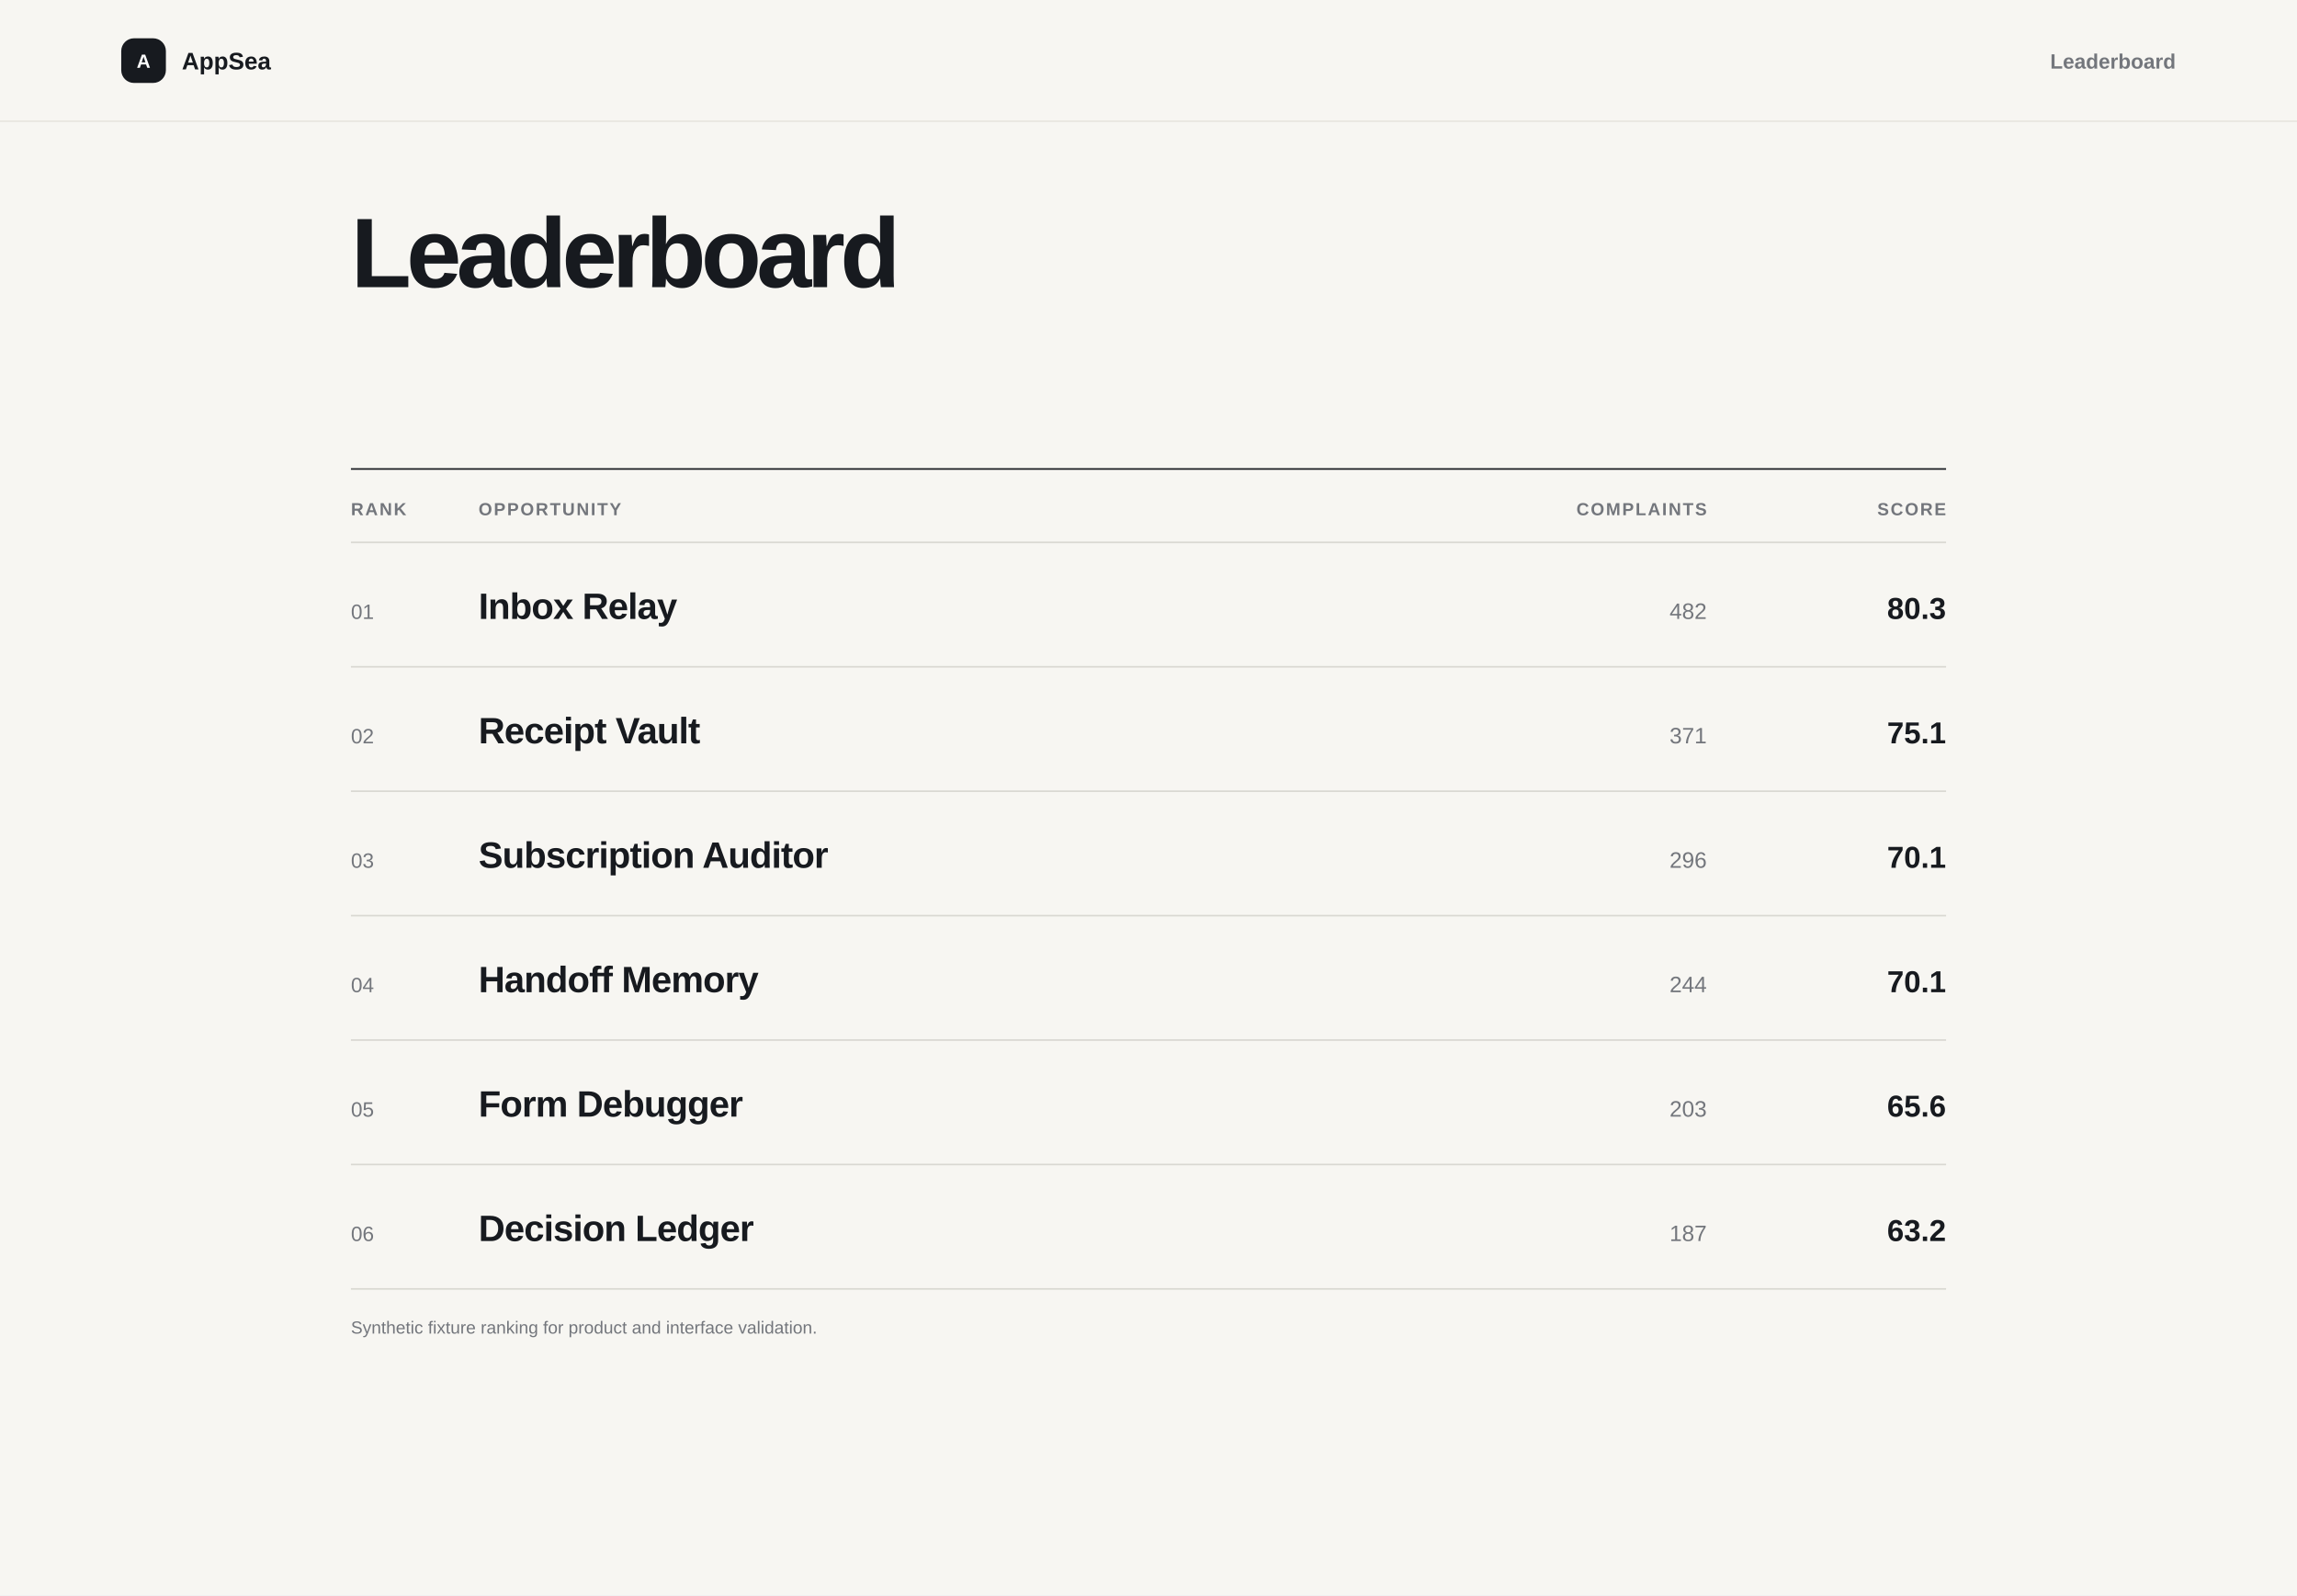
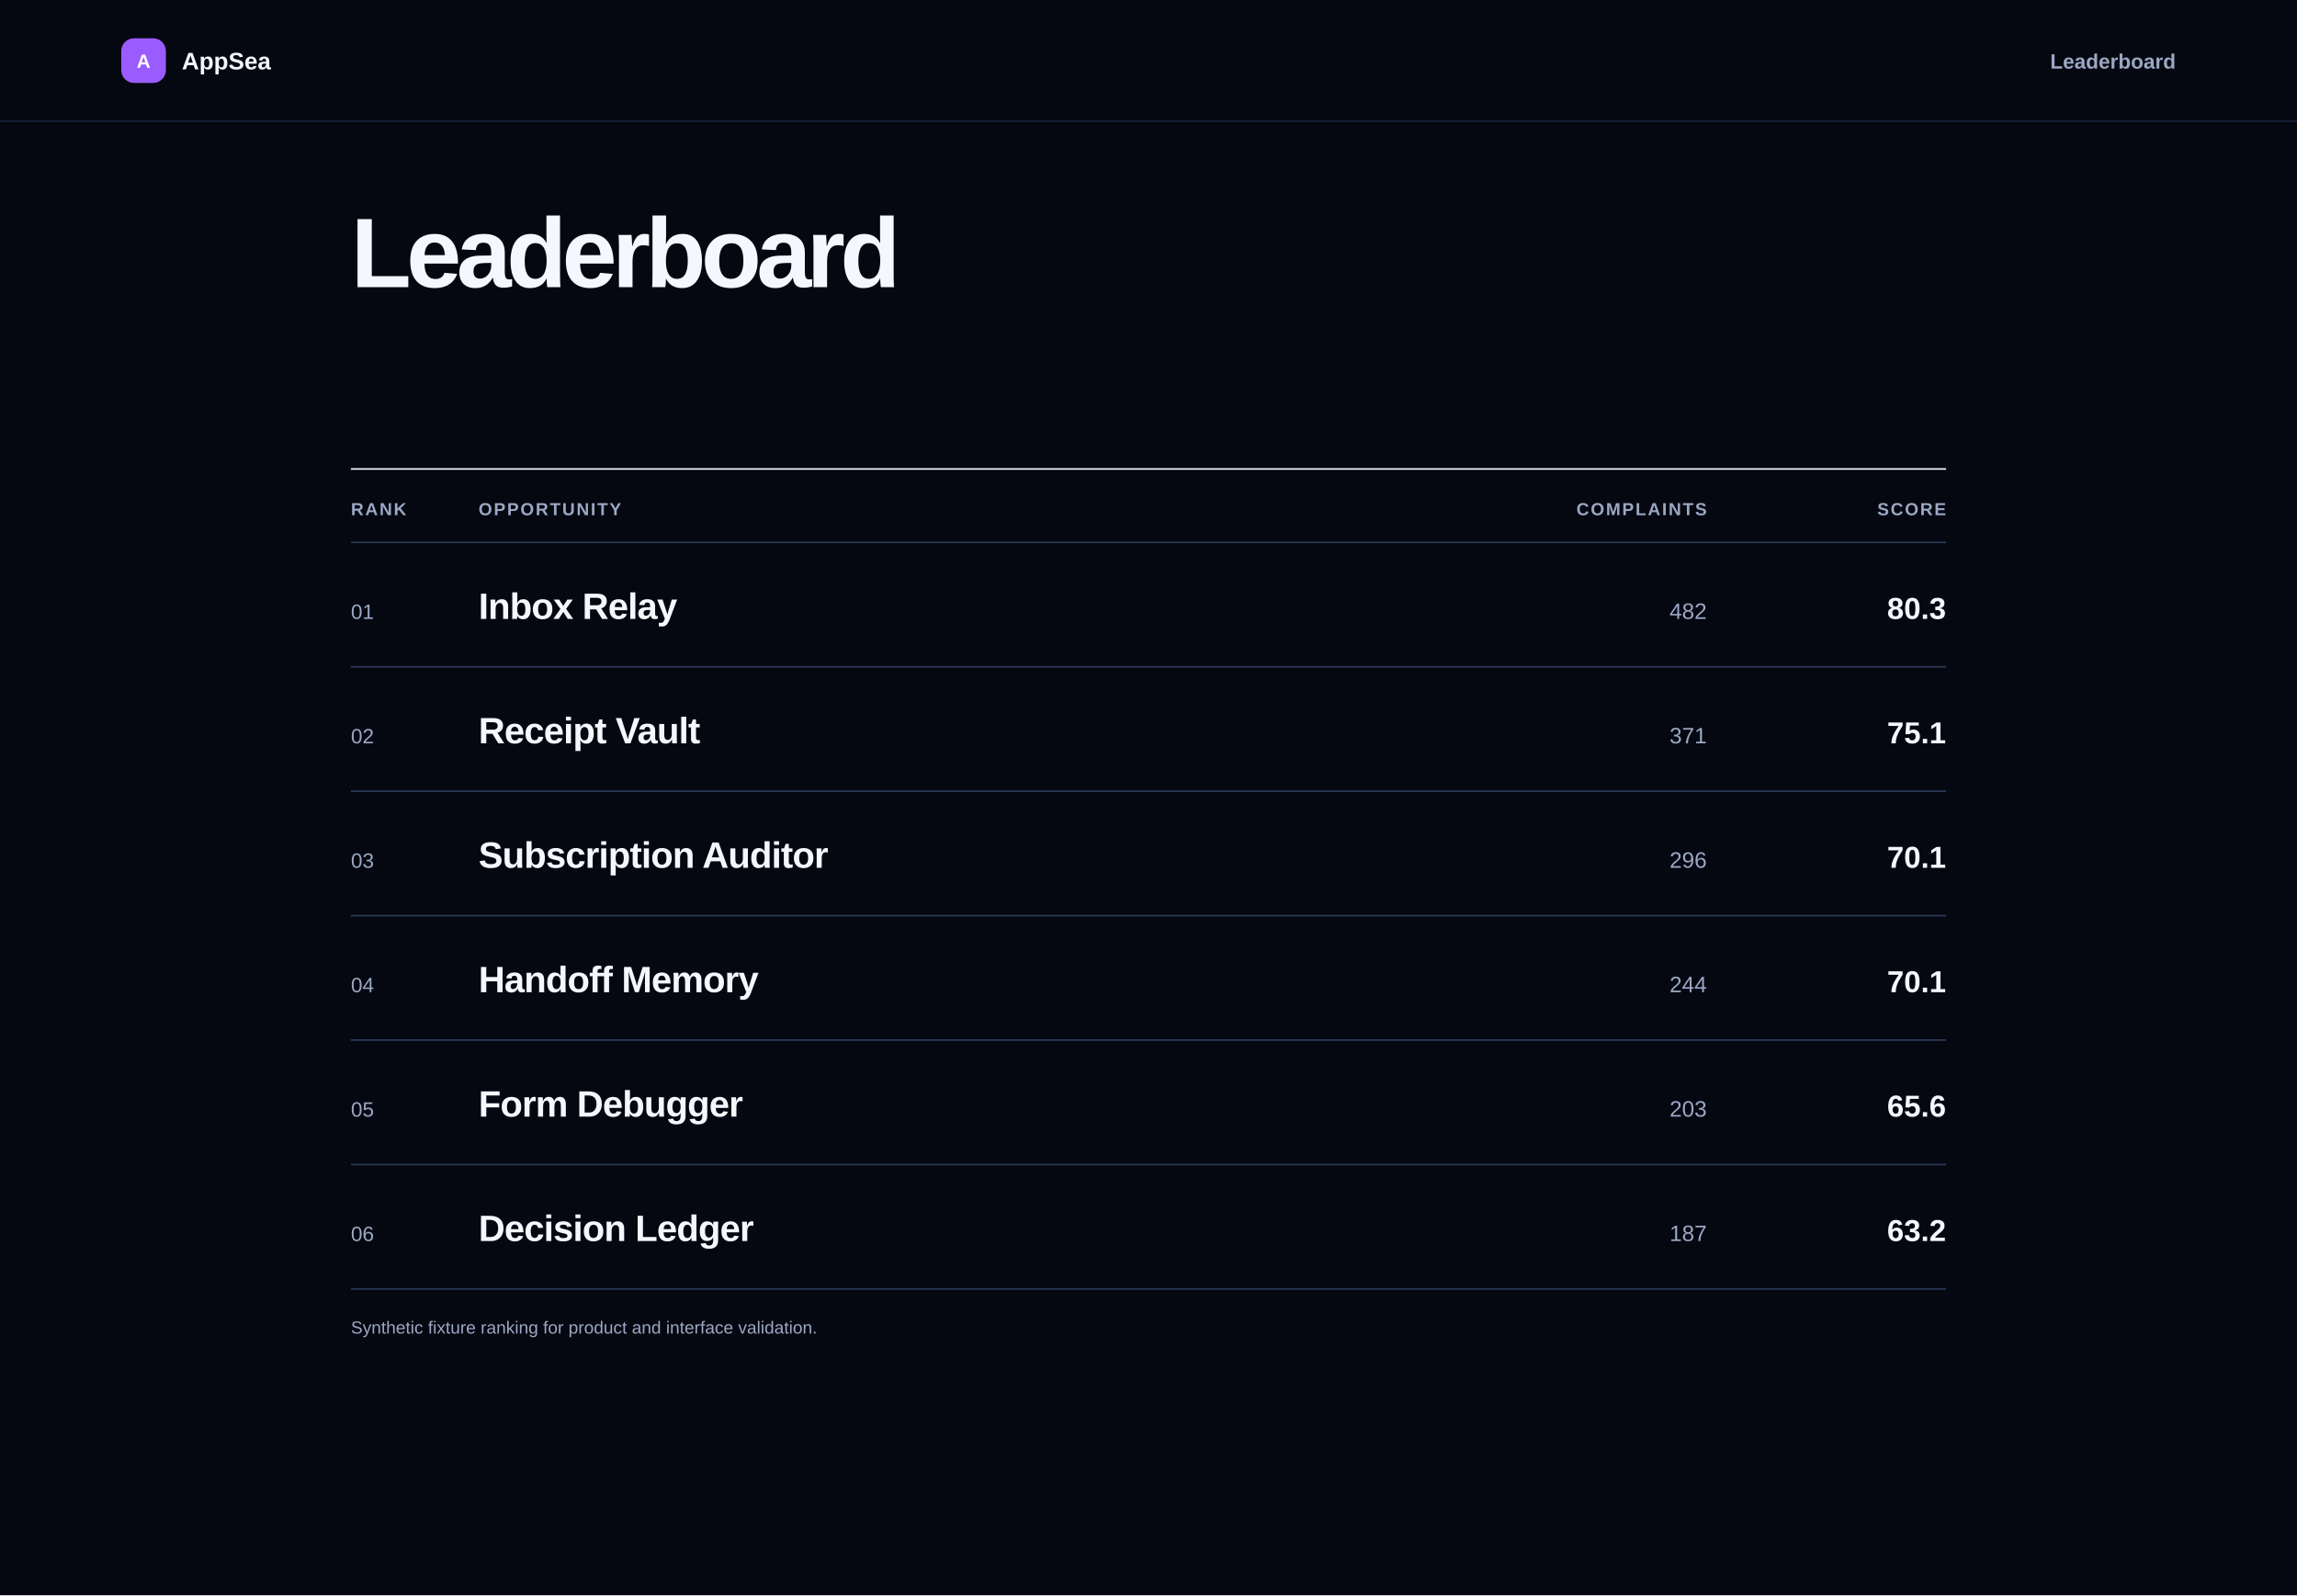
<svg xmlns="http://www.w3.org/2000/svg" width="1440" height="1000" viewBox="0 0 1440 1000">
-   <rect width="1440" height="1000" fill="#f7f6f2" />
-   <line x1="0" y1="76" x2="1440" y2="76" stroke="#e8e6df" stroke-width="1" />
-   <rect x="76" y="24.0" width="28" height="28" rx="8" fill="#171a1f" />
+   <rect width="1440" height="1000" fill="#050711" />
+   <line x1="0" y1="76" x2="1440" y2="76" stroke="#18243a" stroke-width="1" />
+   <rect x="76" y="24.0" width="28" height="28" rx="8" fill="#9b5cff" />
  <text x="90.0" y="42.5" font-family="Arial, Helvetica, sans-serif" font-size="12" font-weight="700" fill="#ffffff" text-anchor="middle" letter-spacing="0">A</text>
-   <text x="114" y="43.5" font-family="Arial, Helvetica, sans-serif" font-size="15" font-weight="700" fill="#171a1f" text-anchor="start" letter-spacing="0">AppSea</text>
-   <text x="1364" y="43.0" font-family="Arial, Helvetica, sans-serif" font-size="13" font-weight="600" fill="#73767c" text-anchor="end" letter-spacing="0">Leaderboard</text>
-   <text x="220" y="180" font-family="Arial, Helvetica, sans-serif" font-size="62" font-weight="650" fill="#171a1f" text-anchor="start" letter-spacing="-3.1">Leaderboard</text>
-   <line x1="220" y1="294" x2="1220" y2="294" stroke="#171a1f" stroke-width="1" />
-   <text x="220" y="323" font-family="Arial, Helvetica, sans-serif" font-size="11" font-weight="700" fill="#73767c" text-anchor="start" letter-spacing="1.0">RANK</text>
-   <text x="300" y="323" font-family="Arial, Helvetica, sans-serif" font-size="11" font-weight="700" fill="#73767c" text-anchor="start" letter-spacing="1.0">OPPORTUNITY</text>
-   <text x="1070" y="323" font-family="Arial, Helvetica, sans-serif" font-size="11" font-weight="700" fill="#73767c" text-anchor="end" letter-spacing="1.0">COMPLAINTS</text>
-   <text x="1220" y="323" font-family="Arial, Helvetica, sans-serif" font-size="11" font-weight="700" fill="#73767c" text-anchor="end" letter-spacing="1.0">SCORE</text>
-   <line x1="220" y1="340" x2="1220" y2="340" stroke="#d9d8d2" stroke-width="1" />
-   <text x="220" y="388" font-family="Arial, Helvetica, sans-serif" font-size="13" font-weight="400" fill="#73767c" text-anchor="start" letter-spacing="0">01</text>
-   <text x="300" y="388" font-family="Arial, Helvetica, sans-serif" font-size="23" font-weight="600" fill="#171a1f" text-anchor="start" letter-spacing="-0.45">Inbox Relay</text>
-   <text x="1070" y="388" font-family="Arial, Helvetica, sans-serif" font-size="14" font-weight="400" fill="#73767c" text-anchor="end" letter-spacing="0">482</text>
-   <text x="1220" y="388" font-family="Arial, Helvetica, sans-serif" font-size="19" font-weight="650" fill="#171a1f" text-anchor="end" letter-spacing="0">80.3</text>
-   <line x1="220" y1="418" x2="1220" y2="418" stroke="#d9d8d2" stroke-width="1" />
-   <text x="220" y="466" font-family="Arial, Helvetica, sans-serif" font-size="13" font-weight="400" fill="#73767c" text-anchor="start" letter-spacing="0">02</text>
-   <text x="300" y="466" font-family="Arial, Helvetica, sans-serif" font-size="23" font-weight="600" fill="#171a1f" text-anchor="start" letter-spacing="-0.45">Receipt Vault</text>
-   <text x="1070" y="466" font-family="Arial, Helvetica, sans-serif" font-size="14" font-weight="400" fill="#73767c" text-anchor="end" letter-spacing="0">371</text>
-   <text x="1220" y="466" font-family="Arial, Helvetica, sans-serif" font-size="19" font-weight="650" fill="#171a1f" text-anchor="end" letter-spacing="0">75.1</text>
-   <line x1="220" y1="496" x2="1220" y2="496" stroke="#d9d8d2" stroke-width="1" />
-   <text x="220" y="544" font-family="Arial, Helvetica, sans-serif" font-size="13" font-weight="400" fill="#73767c" text-anchor="start" letter-spacing="0">03</text>
-   <text x="300" y="544" font-family="Arial, Helvetica, sans-serif" font-size="23" font-weight="600" fill="#171a1f" text-anchor="start" letter-spacing="-0.45">Subscription Auditor</text>
-   <text x="1070" y="544" font-family="Arial, Helvetica, sans-serif" font-size="14" font-weight="400" fill="#73767c" text-anchor="end" letter-spacing="0">296</text>
-   <text x="1220" y="544" font-family="Arial, Helvetica, sans-serif" font-size="19" font-weight="650" fill="#171a1f" text-anchor="end" letter-spacing="0">70.1</text>
-   <line x1="220" y1="574" x2="1220" y2="574" stroke="#d9d8d2" stroke-width="1" />
-   <text x="220" y="622" font-family="Arial, Helvetica, sans-serif" font-size="13" font-weight="400" fill="#73767c" text-anchor="start" letter-spacing="0">04</text>
-   <text x="300" y="622" font-family="Arial, Helvetica, sans-serif" font-size="23" font-weight="600" fill="#171a1f" text-anchor="start" letter-spacing="-0.45">Handoff Memory</text>
-   <text x="1070" y="622" font-family="Arial, Helvetica, sans-serif" font-size="14" font-weight="400" fill="#73767c" text-anchor="end" letter-spacing="0">244</text>
-   <text x="1220" y="622" font-family="Arial, Helvetica, sans-serif" font-size="19" font-weight="650" fill="#171a1f" text-anchor="end" letter-spacing="0">70.1</text>
-   <line x1="220" y1="652" x2="1220" y2="652" stroke="#d9d8d2" stroke-width="1" />
-   <text x="220" y="700" font-family="Arial, Helvetica, sans-serif" font-size="13" font-weight="400" fill="#73767c" text-anchor="start" letter-spacing="0">05</text>
-   <text x="300" y="700" font-family="Arial, Helvetica, sans-serif" font-size="23" font-weight="600" fill="#171a1f" text-anchor="start" letter-spacing="-0.45">Form Debugger</text>
-   <text x="1070" y="700" font-family="Arial, Helvetica, sans-serif" font-size="14" font-weight="400" fill="#73767c" text-anchor="end" letter-spacing="0">203</text>
-   <text x="1220" y="700" font-family="Arial, Helvetica, sans-serif" font-size="19" font-weight="650" fill="#171a1f" text-anchor="end" letter-spacing="0">65.6</text>
-   <line x1="220" y1="730" x2="1220" y2="730" stroke="#d9d8d2" stroke-width="1" />
-   <text x="220" y="778" font-family="Arial, Helvetica, sans-serif" font-size="13" font-weight="400" fill="#73767c" text-anchor="start" letter-spacing="0">06</text>
-   <text x="300" y="778" font-family="Arial, Helvetica, sans-serif" font-size="23" font-weight="600" fill="#171a1f" text-anchor="start" letter-spacing="-0.45">Decision Ledger</text>
-   <text x="1070" y="778" font-family="Arial, Helvetica, sans-serif" font-size="14" font-weight="400" fill="#73767c" text-anchor="end" letter-spacing="0">187</text>
-   <text x="1220" y="778" font-family="Arial, Helvetica, sans-serif" font-size="19" font-weight="650" fill="#171a1f" text-anchor="end" letter-spacing="0">63.2</text>
-   <line x1="220" y1="808" x2="1220" y2="808" stroke="#d9d8d2" stroke-width="1" />
-   <text x="220" y="836" font-family="Arial, Helvetica, sans-serif" font-size="11" font-weight="400" fill="#73767c" text-anchor="start" letter-spacing="0">Synthetic fixture ranking for product and interface validation.</text>
+   <text x="114" y="43.5" font-family="Arial, Helvetica, sans-serif" font-size="15" font-weight="700" fill="#f5f7ff" text-anchor="start" letter-spacing="0">AppSea</text>
+   <text x="1364" y="43.0" font-family="Arial, Helvetica, sans-serif" font-size="13" font-weight="600" fill="#9ba8c3" text-anchor="end" letter-spacing="0">Leaderboard</text>
+   <text x="220" y="180" font-family="Arial, Helvetica, sans-serif" font-size="62" font-weight="650" fill="#f5f7ff" text-anchor="start" letter-spacing="-3.1">Leaderboard</text>
+   <line x1="220" y1="294" x2="1220" y2="294" stroke="#f5f7ff" stroke-width="1" />
+   <text x="220" y="323" font-family="Arial, Helvetica, sans-serif" font-size="11" font-weight="700" fill="#9ba8c3" text-anchor="start" letter-spacing="1.0">RANK</text>
+   <text x="300" y="323" font-family="Arial, Helvetica, sans-serif" font-size="11" font-weight="700" fill="#9ba8c3" text-anchor="start" letter-spacing="1.0">OPPORTUNITY</text>
+   <text x="1070" y="323" font-family="Arial, Helvetica, sans-serif" font-size="11" font-weight="700" fill="#9ba8c3" text-anchor="end" letter-spacing="1.0">COMPLAINTS</text>
+   <text x="1220" y="323" font-family="Arial, Helvetica, sans-serif" font-size="11" font-weight="700" fill="#9ba8c3" text-anchor="end" letter-spacing="1.0">SCORE</text>
+   <line x1="220" y1="340" x2="1220" y2="340" stroke="#2a3854" stroke-width="1" />
+   <text x="220" y="388" font-family="Arial, Helvetica, sans-serif" font-size="13" font-weight="400" fill="#9ba8c3" text-anchor="start" letter-spacing="0">01</text>
+   <text x="300" y="388" font-family="Arial, Helvetica, sans-serif" font-size="23" font-weight="600" fill="#f5f7ff" text-anchor="start" letter-spacing="-0.45">Inbox Relay</text>
+   <text x="1070" y="388" font-family="Arial, Helvetica, sans-serif" font-size="14" font-weight="400" fill="#9ba8c3" text-anchor="end" letter-spacing="0">482</text>
+   <text x="1220" y="388" font-family="Arial, Helvetica, sans-serif" font-size="19" font-weight="650" fill="#f5f7ff" text-anchor="end" letter-spacing="0">80.3</text>
+   <line x1="220" y1="418" x2="1220" y2="418" stroke="#2a3854" stroke-width="1" />
+   <text x="220" y="466" font-family="Arial, Helvetica, sans-serif" font-size="13" font-weight="400" fill="#9ba8c3" text-anchor="start" letter-spacing="0">02</text>
+   <text x="300" y="466" font-family="Arial, Helvetica, sans-serif" font-size="23" font-weight="600" fill="#f5f7ff" text-anchor="start" letter-spacing="-0.45">Receipt Vault</text>
+   <text x="1070" y="466" font-family="Arial, Helvetica, sans-serif" font-size="14" font-weight="400" fill="#9ba8c3" text-anchor="end" letter-spacing="0">371</text>
+   <text x="1220" y="466" font-family="Arial, Helvetica, sans-serif" font-size="19" font-weight="650" fill="#f5f7ff" text-anchor="end" letter-spacing="0">75.1</text>
+   <line x1="220" y1="496" x2="1220" y2="496" stroke="#2a3854" stroke-width="1" />
+   <text x="220" y="544" font-family="Arial, Helvetica, sans-serif" font-size="13" font-weight="400" fill="#9ba8c3" text-anchor="start" letter-spacing="0">03</text>
+   <text x="300" y="544" font-family="Arial, Helvetica, sans-serif" font-size="23" font-weight="600" fill="#f5f7ff" text-anchor="start" letter-spacing="-0.45">Subscription Auditor</text>
+   <text x="1070" y="544" font-family="Arial, Helvetica, sans-serif" font-size="14" font-weight="400" fill="#9ba8c3" text-anchor="end" letter-spacing="0">296</text>
+   <text x="1220" y="544" font-family="Arial, Helvetica, sans-serif" font-size="19" font-weight="650" fill="#f5f7ff" text-anchor="end" letter-spacing="0">70.1</text>
+   <line x1="220" y1="574" x2="1220" y2="574" stroke="#2a3854" stroke-width="1" />
+   <text x="220" y="622" font-family="Arial, Helvetica, sans-serif" font-size="13" font-weight="400" fill="#9ba8c3" text-anchor="start" letter-spacing="0">04</text>
+   <text x="300" y="622" font-family="Arial, Helvetica, sans-serif" font-size="23" font-weight="600" fill="#f5f7ff" text-anchor="start" letter-spacing="-0.45">Handoff Memory</text>
+   <text x="1070" y="622" font-family="Arial, Helvetica, sans-serif" font-size="14" font-weight="400" fill="#9ba8c3" text-anchor="end" letter-spacing="0">244</text>
+   <text x="1220" y="622" font-family="Arial, Helvetica, sans-serif" font-size="19" font-weight="650" fill="#f5f7ff" text-anchor="end" letter-spacing="0">70.1</text>
+   <line x1="220" y1="652" x2="1220" y2="652" stroke="#2a3854" stroke-width="1" />
+   <text x="220" y="700" font-family="Arial, Helvetica, sans-serif" font-size="13" font-weight="400" fill="#9ba8c3" text-anchor="start" letter-spacing="0">05</text>
+   <text x="300" y="700" font-family="Arial, Helvetica, sans-serif" font-size="23" font-weight="600" fill="#f5f7ff" text-anchor="start" letter-spacing="-0.45">Form Debugger</text>
+   <text x="1070" y="700" font-family="Arial, Helvetica, sans-serif" font-size="14" font-weight="400" fill="#9ba8c3" text-anchor="end" letter-spacing="0">203</text>
+   <text x="1220" y="700" font-family="Arial, Helvetica, sans-serif" font-size="19" font-weight="650" fill="#f5f7ff" text-anchor="end" letter-spacing="0">65.6</text>
+   <line x1="220" y1="730" x2="1220" y2="730" stroke="#2a3854" stroke-width="1" />
+   <text x="220" y="778" font-family="Arial, Helvetica, sans-serif" font-size="13" font-weight="400" fill="#9ba8c3" text-anchor="start" letter-spacing="0">06</text>
+   <text x="300" y="778" font-family="Arial, Helvetica, sans-serif" font-size="23" font-weight="600" fill="#f5f7ff" text-anchor="start" letter-spacing="-0.45">Decision Ledger</text>
+   <text x="1070" y="778" font-family="Arial, Helvetica, sans-serif" font-size="14" font-weight="400" fill="#9ba8c3" text-anchor="end" letter-spacing="0">187</text>
+   <text x="1220" y="778" font-family="Arial, Helvetica, sans-serif" font-size="19" font-weight="650" fill="#f5f7ff" text-anchor="end" letter-spacing="0">63.2</text>
+   <line x1="220" y1="808" x2="1220" y2="808" stroke="#2a3854" stroke-width="1" />
+   <text x="220" y="836" font-family="Arial, Helvetica, sans-serif" font-size="11" font-weight="400" fill="#9ba8c3" text-anchor="start" letter-spacing="0">Synthetic fixture ranking for product and interface validation.</text>
</svg>
